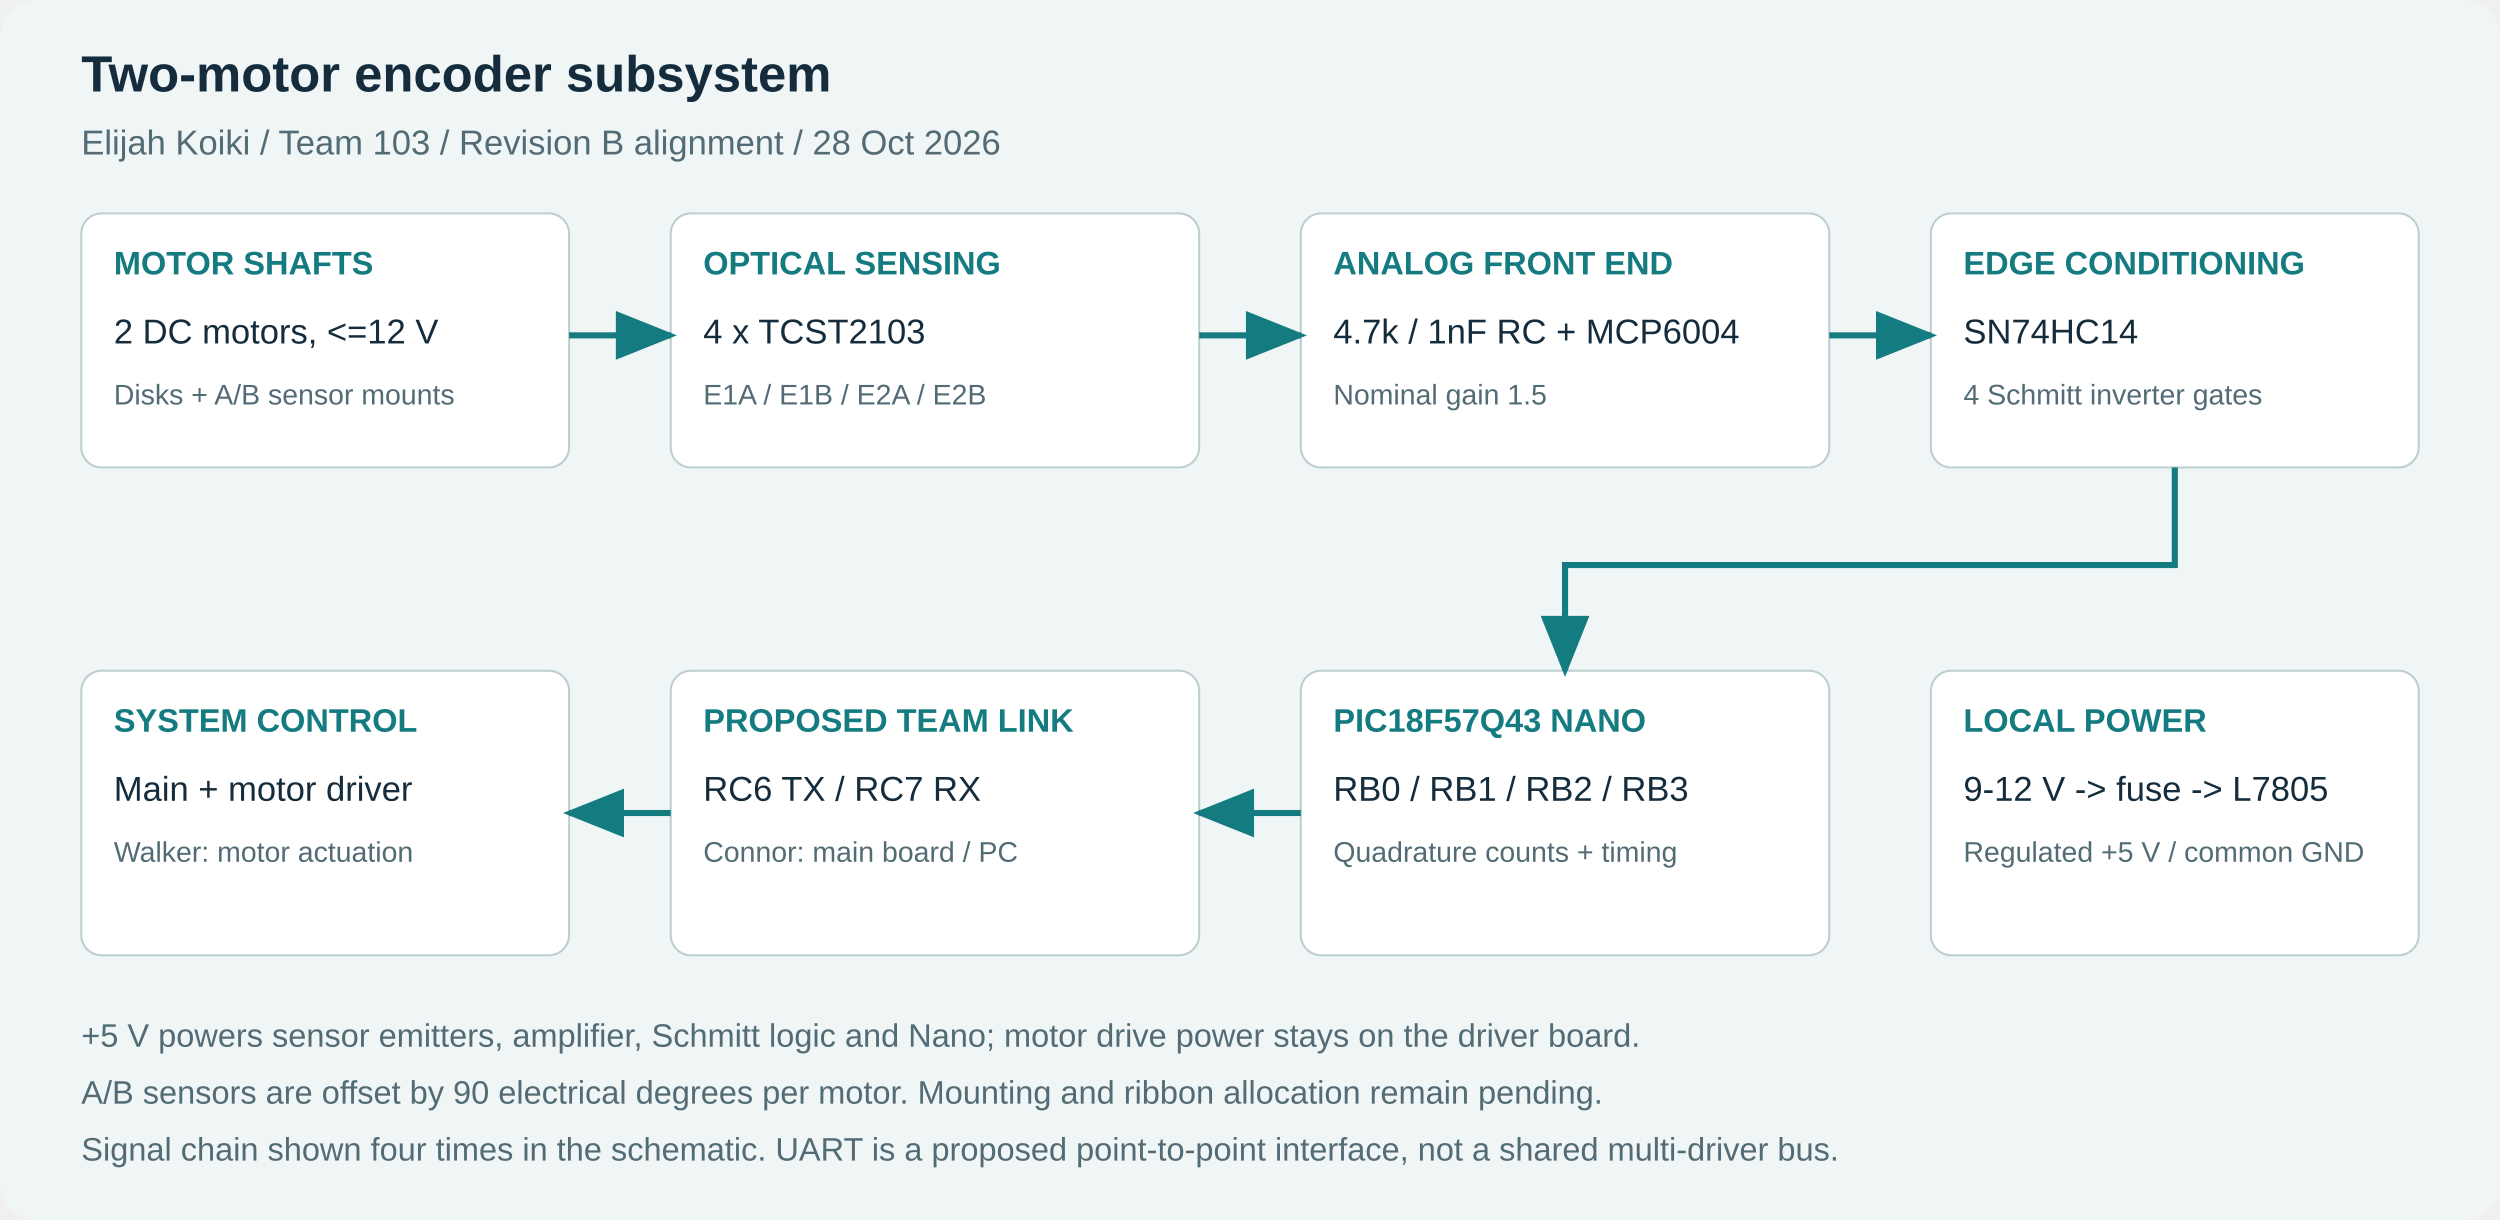
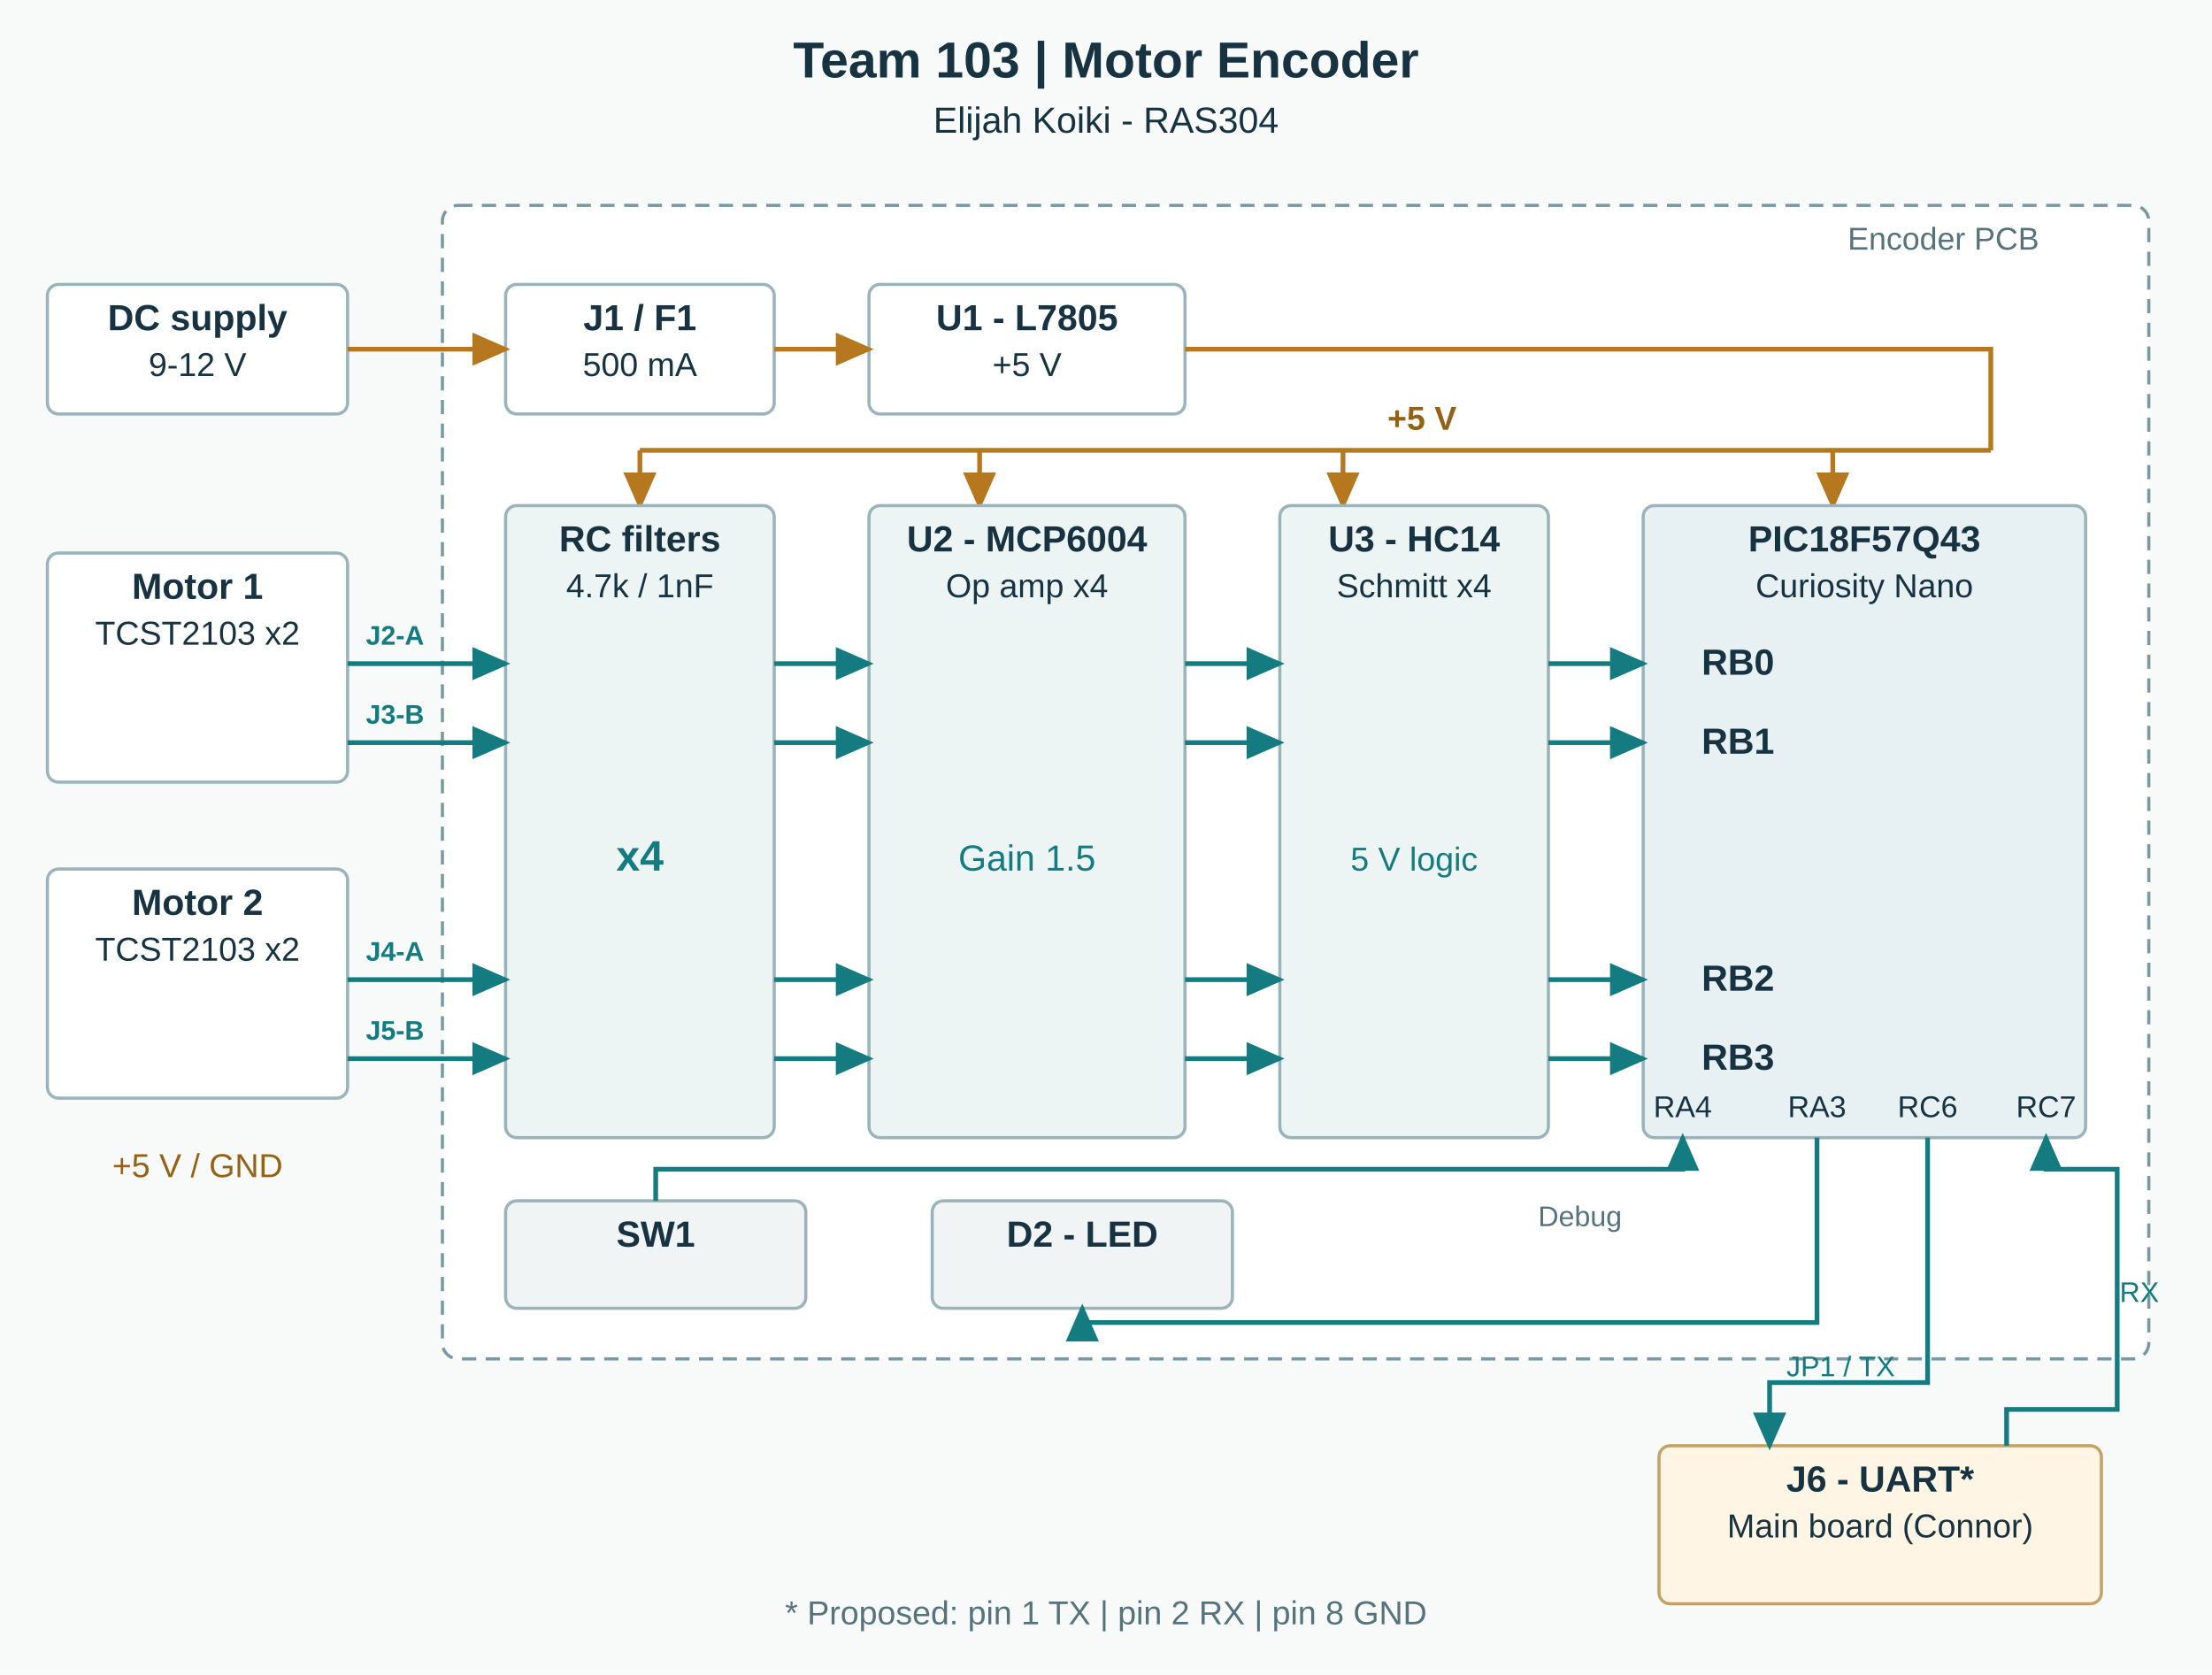
- <svg xmlns="http://www.w3.org/2000/svg" width="1230" height="600" viewBox="0 0 1230 600">
-   <rect width="1230" height="600" rx="18" fill="#f0f5f5" />
+ <svg xmlns="http://www.w3.org/2000/svg" width="1400" height="1060" viewBox="0 0 1400 1060">
  <defs>
-     <marker id="a" markerWidth="10" markerHeight="8" refX="9" refY="4" orient="auto">
-       <path d="M0,0 L10,4 L0,8 Z" fill="#147b80" />
+     <marker id="a" markerWidth="8" markerHeight="7" refX="7" refY="3.5" orient="auto">
+       <path d="M0 0L8 3.5L0 7Z" fill="#147b80" />
+     </marker>
+     <marker id="p" markerWidth="8" markerHeight="7" refX="7" refY="3.5" orient="auto">
+       <path d="M0 0L8 3.5L0 7Z" fill="#b5781e" />
    </marker>
  </defs>
-   <g font-family="Segoe UI,Arial,sans-serif">
-     <text x="40" y="45" fill="#142c3c" font-size="25" font-weight="700">Two-motor encoder subsystem</text>
-     <text x="40" y="76" fill="#526b75" font-size="17">Elijah Koiki / Team 103 / Revision B alignment / 28 Oct 2026</text>
-     <rect x="40" y="105" width="240" height="125" rx="10" fill="white" stroke="#bbced1" />
-     <text x="56" y="135" font-size="16" fill="#147b80" font-weight="700">MOTOR SHAFTS</text>
-     <text x="56" y="169" font-size="17" fill="#142c3c">2 DC motors, &lt;=12 V</text>
-     <text x="56" y="199" font-size="14" fill="#526b75">Disks + A/B sensor mounts</text>
-     <rect x="330" y="105" width="260" height="125" rx="10" fill="white" stroke="#bbced1" />
-     <text x="346" y="135" font-size="16" fill="#147b80" font-weight="700">OPTICAL SENSING</text>
-     <text x="346" y="169" font-size="17" fill="#142c3c">4 x TCST2103</text>
-     <text x="346" y="199" font-size="14" fill="#526b75">E1A / E1B / E2A / E2B</text>
-     <rect x="640" y="105" width="260" height="125" rx="10" fill="white" stroke="#bbced1" />
-     <text x="656" y="135" font-size="16" fill="#147b80" font-weight="700">ANALOG FRONT END</text>
-     <text x="656" y="169" font-size="17" fill="#142c3c">4.7k / 1nF RC + MCP6004</text>
-     <text x="656" y="199" font-size="14" fill="#526b75">Nominal gain 1.5</text>
-     <rect x="950" y="105" width="240" height="125" rx="10" fill="white" stroke="#bbced1" />
-     <text x="966" y="135" font-size="16" fill="#147b80" font-weight="700">EDGE CONDITIONING</text>
-     <text x="966" y="169" font-size="17" fill="#142c3c">SN74HC14</text>
-     <text x="966" y="199" font-size="14" fill="#526b75">4 Schmitt inverter gates</text>
-     <rect x="640" y="330" width="260" height="140" rx="10" fill="white" stroke="#bbced1" />
-     <text x="656" y="360" font-size="16" fill="#147b80" font-weight="700">PIC18F57Q43 NANO</text>
-     <text x="656" y="394" font-size="17" fill="#142c3c">RB0 / RB1 / RB2 / RB3</text>
-     <text x="656" y="424" font-size="14" fill="#526b75">Quadrature counts + timing</text>
-     <rect x="330" y="330" width="260" height="140" rx="10" fill="white" stroke="#bbced1" />
-     <text x="346" y="360" font-size="16" fill="#147b80" font-weight="700">PROPOSED TEAM LINK</text>
-     <text x="346" y="394" font-size="17" fill="#142c3c">RC6 TX / RC7 RX</text>
-     <text x="346" y="424" font-size="14" fill="#526b75">Connor: main board / PC</text>
-     <rect x="40" y="330" width="240" height="140" rx="10" fill="white" stroke="#bbced1" />
-     <text x="56" y="360" font-size="16" fill="#147b80" font-weight="700">SYSTEM CONTROL</text>
-     <text x="56" y="394" font-size="17" fill="#142c3c">Main + motor driver</text>
-     <text x="56" y="424" font-size="14" fill="#526b75">Walker: motor actuation</text>
-     <rect x="950" y="330" width="240" height="140" rx="10" fill="white" stroke="#bbced1" />
-     <text x="966" y="360" font-size="16" fill="#147b80" font-weight="700">LOCAL POWER</text>
-     <text x="966" y="394" font-size="17" fill="#142c3c">9-12 V -&gt; fuse -&gt; L7805</text>
-     <text x="966" y="424" font-size="14" fill="#526b75">Regulated +5 V / common GND</text>
-     <polyline points="280,165 330,165" fill="none" stroke="#147b80" stroke-width="3" marker-end="url(#a)" />
-     <polyline points="590,165 640,165" fill="none" stroke="#147b80" stroke-width="3" marker-end="url(#a)" />
-     <polyline points="900,165 950,165" fill="none" stroke="#147b80" stroke-width="3" marker-end="url(#a)" />
-     <polyline points="1070,230 1070,278 770,278 770,330" fill="none" stroke="#147b80" stroke-width="3" marker-end="url(#a)" />
-     <polyline points="640,400 590,400" fill="none" stroke="#147b80" stroke-width="3" marker-end="url(#a)" />
-     <polyline points="330,400 280,400" fill="none" stroke="#147b80" stroke-width="3" marker-end="url(#a)" />
-     <text x="40" y="515" font-size="16" fill="#526b75">+5 V powers sensor emitters, amplifier, Schmitt logic and Nano; motor drive power stays on the driver board.</text>
-     <text x="40" y="543" font-size="16" fill="#526b75">A/B sensors are offset by 90 electrical degrees per motor. Mounting and ribbon allocation remain pending.</text>
-     <text x="40" y="571" font-size="16" fill="#526b75">Signal chain shown four times in the schematic. UART is a proposed point-to-point interface, not a shared multi-driver bus.</text>
+   <rect width="1400" height="1060" fill="#f7faf9" />
+   <g font-family="Arial,sans-serif" text-anchor="middle">
+     <text x="700" y="49" font-size="32" fill="#173342" font-weight="700">Team 103 | Motor Encoder</text>
+     <text x="700" y="84" font-size="23" fill="#173342" font-weight="400">Elijah Koiki - RAS304</text>
+     <rect x="280" y="130" width="1080" height="730" rx="10" fill="#ffffff" stroke="#7899a3" stroke-width="2" stroke-dasharray="9 6" />
+     <text x="1230" y="158" font-size="20" fill="#56737d" font-weight="400">Encoder PCB</text>
+     <rect x="30" y="180" width="190" height="82" rx="7" fill="#ffffff" stroke="#9bb3ba" stroke-width="2" />
+     <text x="125" y="209" font-size="23" fill="#173342" font-weight="700">DC supply</text>
+     <text x="125" y="238" font-size="21" fill="#173342" font-weight="400">9-12 V</text>
+     <rect x="320" y="180" width="170" height="82" rx="7" fill="#ffffff" stroke="#9bb3ba" stroke-width="2" />
+     <text x="405" y="209" font-size="23" fill="#173342" font-weight="700">J1 / F1</text>
+     <text x="405" y="238" font-size="21" fill="#173342" font-weight="400">500 mA</text>
+     <rect x="550" y="180" width="200" height="82" rx="7" fill="#ffffff" stroke="#9bb3ba" stroke-width="2" />
+     <text x="650" y="209" font-size="23" fill="#173342" font-weight="700">U1 - L7805</text>
+     <text x="650" y="238" font-size="21" fill="#173342" font-weight="400">+5 V</text>
+     <polyline points="220,221 320,221" fill="none" stroke="#b5781e" stroke-width="3" marker-end="url(#p)" />
+     <polyline points="490,221 550,221" fill="none" stroke="#b5781e" stroke-width="3" marker-end="url(#p)" />
+     <polyline points="750,221 1260,221 1260,285" fill="none" stroke="#b5781e" stroke-width="3" />
+     <polyline points="405,285 1260,285" fill="none" stroke="#b5781e" stroke-width="3" />
+     <text x="900" y="272" font-size="21" fill="#946215" font-weight="700">+5 V</text>
+     <polyline points="405,285 405,320" fill="none" stroke="#b5781e" stroke-width="3" marker-end="url(#p)" />
+     <polyline points="620,285 620,320" fill="none" stroke="#b5781e" stroke-width="3" marker-end="url(#p)" />
+     <polyline points="850,285 850,320" fill="none" stroke="#b5781e" stroke-width="3" marker-end="url(#p)" />
+     <polyline points="1160,285 1160,320" fill="none" stroke="#b5781e" stroke-width="3" marker-end="url(#p)" />
+     <rect x="30" y="350" width="190" height="145" rx="7" fill="#ffffff" stroke="#9bb3ba" stroke-width="2" />
+     <text x="125" y="379" font-size="23" fill="#173342" font-weight="700">Motor 1</text>
+     <text x="125" y="408" font-size="21" fill="#173342" font-weight="400">TCST2103 x2</text>
+     <rect x="30" y="550" width="190" height="145" rx="7" fill="#ffffff" stroke="#9bb3ba" stroke-width="2" />
+     <text x="125" y="579" font-size="23" fill="#173342" font-weight="700">Motor 2</text>
+     <text x="125" y="608" font-size="21" fill="#173342" font-weight="400">TCST2103 x2</text>
+     <rect x="320" y="320" width="170" height="400" rx="7" fill="#edf5f4" stroke="#9bb3ba" stroke-width="2" />
+     <text x="405" y="349" font-size="23" fill="#173342" font-weight="700">RC filters</text>
+     <text x="405" y="378" font-size="21" fill="#173342" font-weight="400">4.7k / 1nF</text>
+     <rect x="550" y="320" width="200" height="400" rx="7" fill="#edf5f4" stroke="#9bb3ba" stroke-width="2" />
+     <text x="650" y="349" font-size="23" fill="#173342" font-weight="700">U2 - MCP6004</text>
+     <text x="650" y="378" font-size="21" fill="#173342" font-weight="400">Op amp x4</text>
+     <rect x="810" y="320" width="170" height="400" rx="7" fill="#edf5f4" stroke="#9bb3ba" stroke-width="2" />
+     <text x="895" y="349" font-size="23" fill="#173342" font-weight="700">U3 - HC14</text>
+     <text x="895" y="378" font-size="21" fill="#173342" font-weight="400">Schmitt x4</text>
+     <rect x="1040" y="320" width="280" height="400" rx="7" fill="#e7f0f3" stroke="#9bb3ba" stroke-width="2" />
+     <text x="1180" y="349" font-size="23" fill="#173342" font-weight="700">PIC18F57Q43</text>
+     <text x="1180" y="378" font-size="21" fill="#173342" font-weight="400">Curiosity Nano</text>
+     <text x="250" y="408" font-size="17" fill="#147b80" font-weight="700">J2-A</text>
+     <polyline points="220,420 320,420" fill="none" stroke="#147b80" stroke-width="3" marker-end="url(#a)" />
+     <polyline points="490,420 550,420" fill="none" stroke="#147b80" stroke-width="3" marker-end="url(#a)" />
+     <polyline points="750,420 810,420" fill="none" stroke="#147b80" stroke-width="3" marker-end="url(#a)" />
+     <polyline points="980,420 1040,420" fill="none" stroke="#147b80" stroke-width="3" marker-end="url(#a)" />
+     <text x="1100" y="427" font-size="23" fill="#173342" font-weight="700">RB0</text>
+     <text x="250" y="458" font-size="17" fill="#147b80" font-weight="700">J3-B</text>
+     <polyline points="220,470 320,470" fill="none" stroke="#147b80" stroke-width="3" marker-end="url(#a)" />
+     <polyline points="490,470 550,470" fill="none" stroke="#147b80" stroke-width="3" marker-end="url(#a)" />
+     <polyline points="750,470 810,470" fill="none" stroke="#147b80" stroke-width="3" marker-end="url(#a)" />
+     <polyline points="980,470 1040,470" fill="none" stroke="#147b80" stroke-width="3" marker-end="url(#a)" />
+     <text x="1100" y="477" font-size="23" fill="#173342" font-weight="700">RB1</text>
+     <text x="250" y="608" font-size="17" fill="#147b80" font-weight="700">J4-A</text>
+     <polyline points="220,620 320,620" fill="none" stroke="#147b80" stroke-width="3" marker-end="url(#a)" />
+     <polyline points="490,620 550,620" fill="none" stroke="#147b80" stroke-width="3" marker-end="url(#a)" />
+     <polyline points="750,620 810,620" fill="none" stroke="#147b80" stroke-width="3" marker-end="url(#a)" />
+     <polyline points="980,620 1040,620" fill="none" stroke="#147b80" stroke-width="3" marker-end="url(#a)" />
+     <text x="1100" y="627" font-size="23" fill="#173342" font-weight="700">RB2</text>
+     <text x="250" y="658" font-size="17" fill="#147b80" font-weight="700">J5-B</text>
+     <polyline points="220,670 320,670" fill="none" stroke="#147b80" stroke-width="3" marker-end="url(#a)" />
+     <polyline points="490,670 550,670" fill="none" stroke="#147b80" stroke-width="3" marker-end="url(#a)" />
+     <polyline points="750,670 810,670" fill="none" stroke="#147b80" stroke-width="3" marker-end="url(#a)" />
+     <polyline points="980,670 1040,670" fill="none" stroke="#147b80" stroke-width="3" marker-end="url(#a)" />
+     <text x="1100" y="677" font-size="23" fill="#173342" font-weight="700">RB3</text>
+     <text x="405" y="551" font-size="27" fill="#147b80" font-weight="700">x4</text>
+     <text x="650" y="551" font-size="23" fill="#147b80" font-weight="400">Gain 1.5</text>
+     <text x="895" y="551" font-size="21" fill="#147b80" font-weight="400">5 V logic</text>
+     <text x="125" y="745" font-size="21" fill="#946215" font-weight="400">+5 V / GND</text>
+     <rect x="320" y="760" width="190" height="68" rx="7" fill="#f0f4f5" stroke="#9bb3ba" stroke-width="2" />
+     <text x="415" y="789" font-size="23" fill="#173342" font-weight="700">SW1</text>
+     <rect x="590" y="760" width="190" height="68" rx="7" fill="#f0f4f5" stroke="#9bb3ba" stroke-width="2" />
+     <text x="685" y="789" font-size="23" fill="#173342" font-weight="700">D2 - LED</text>
+     <text x="1065" y="707" font-size="19" fill="#173342" font-weight="400">RA4</text>
+     <text x="1150" y="707" font-size="19" fill="#173342" font-weight="400">RA3</text>
+     <text x="1220" y="707" font-size="19" fill="#173342" font-weight="400">RC6</text>
+     <text x="1295" y="707" font-size="19" fill="#173342" font-weight="400">RC7</text>
+     <polyline points="415,760 415,740 1065,740 1065,720" fill="none" stroke="#147b80" stroke-width="3" marker-end="url(#a)" />
+     <polyline points="1150,720 1150,837 685,837 685,828" fill="none" stroke="#147b80" stroke-width="3" marker-end="url(#a)" />
+     <text x="1000" y="776" font-size="18" fill="#56737d" font-weight="400">Debug</text>
+     <rect x="1050" y="915" width="280" height="100" rx="7" fill="#fff5e4" stroke="#c4a265" stroke-width="2" />
+     <text x="1190" y="944" font-size="23" fill="#173342" font-weight="700">J6 - UART*</text>
+     <text x="1190" y="973" font-size="21" fill="#173342" font-weight="400">Main board (Connor)</text>
+     <polyline points="1220,720 1220,875 1120,875 1120,915" fill="none" stroke="#147b80" stroke-width="3" marker-end="url(#a)" />
+     <polyline points="1270,915 1270,892 1340,892 1340,740 1295,740 1295,720" fill="none" stroke="#147b80" stroke-width="3" marker-end="url(#a)" />
+     <text x="1165" y="871" font-size="18" fill="#147b80" font-weight="400">JP1 / TX</text>
+     <text x="1354" y="824" font-size="18" fill="#147b80" font-weight="400">RX</text>
+     <text x="700" y="1028" font-size="21" fill="#56737d" font-weight="400">* Proposed: pin 1 TX | pin 2 RX | pin 8 GND</text>
  </g>
</svg>
